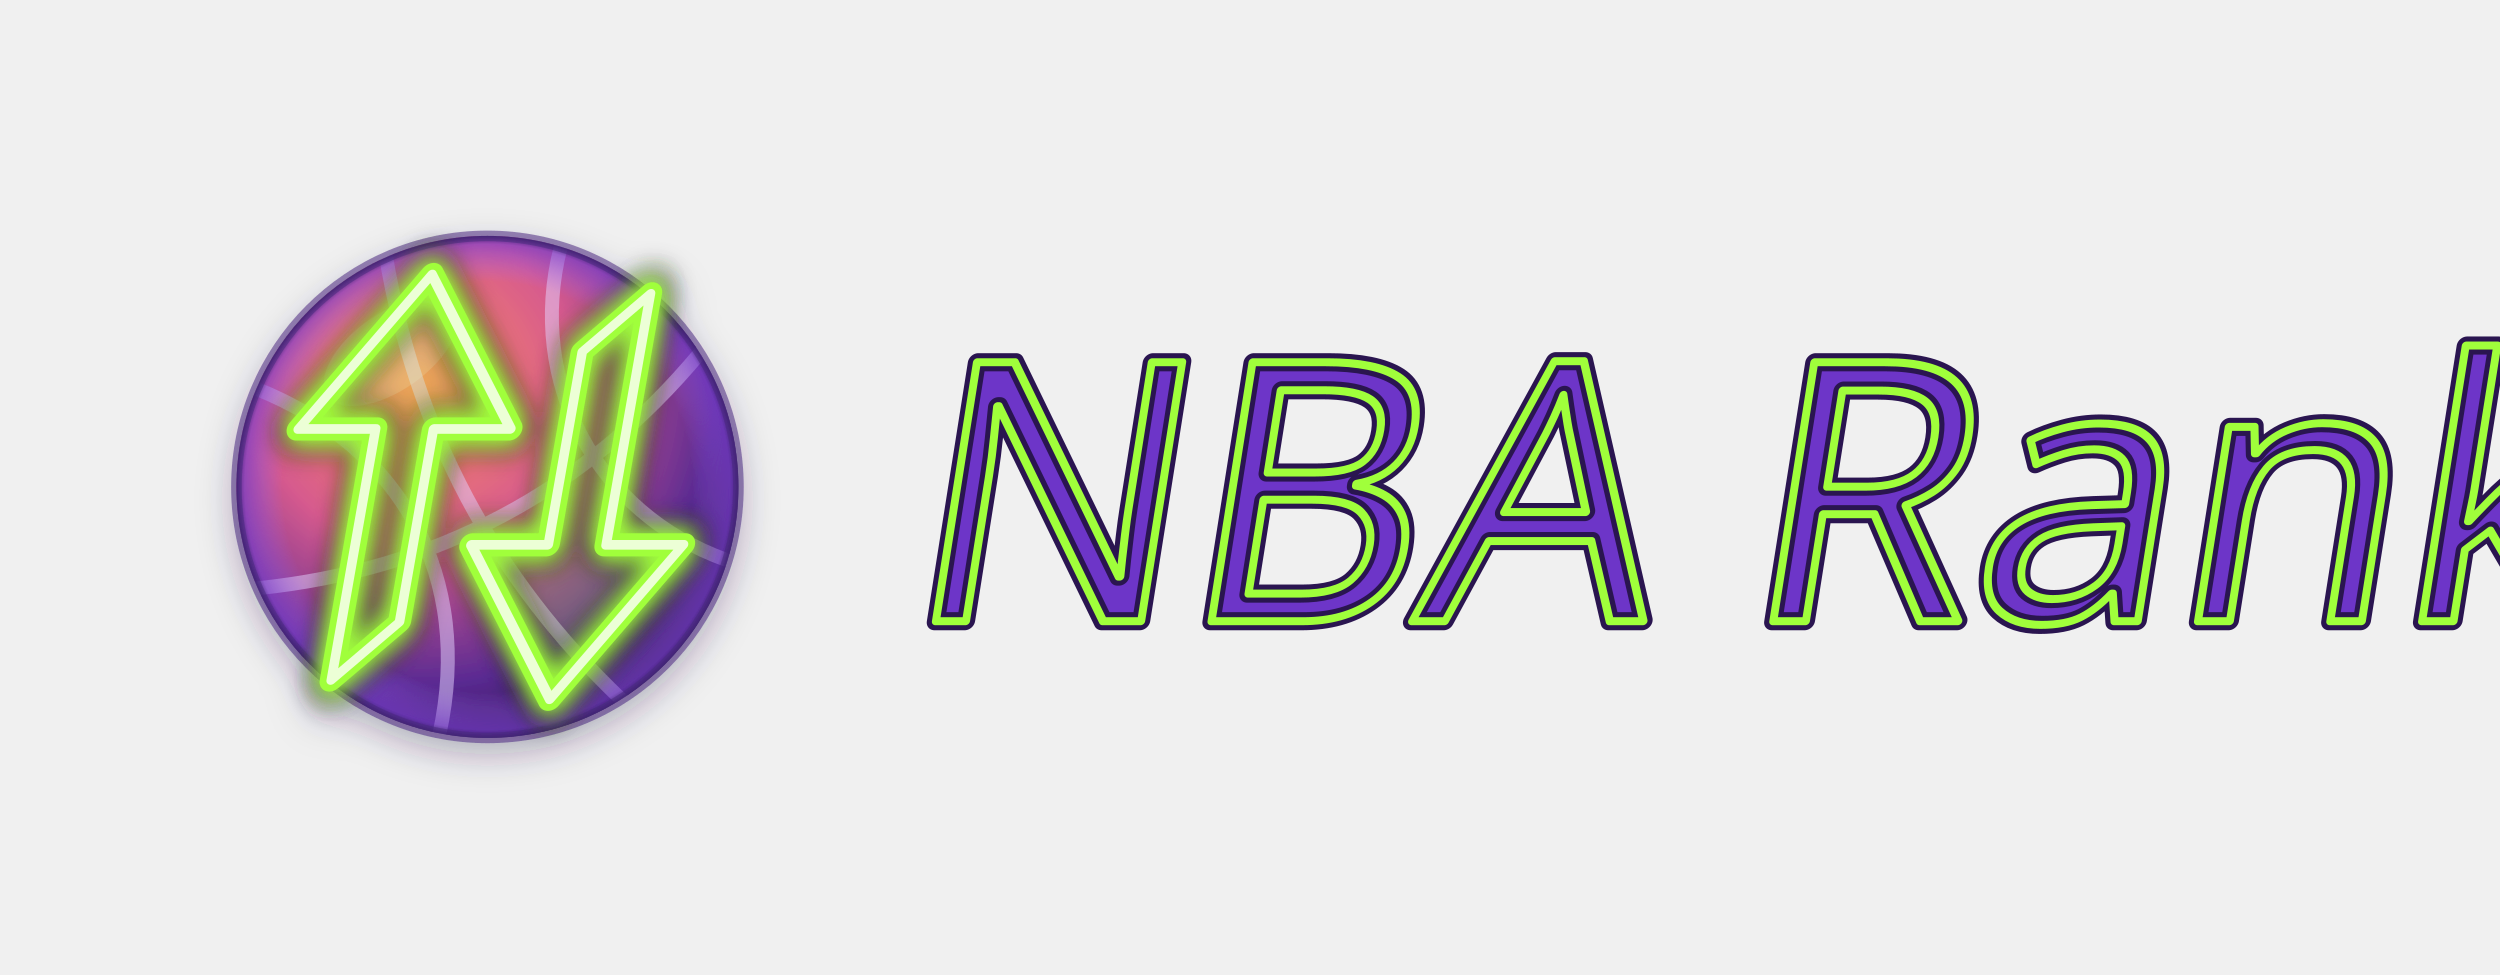
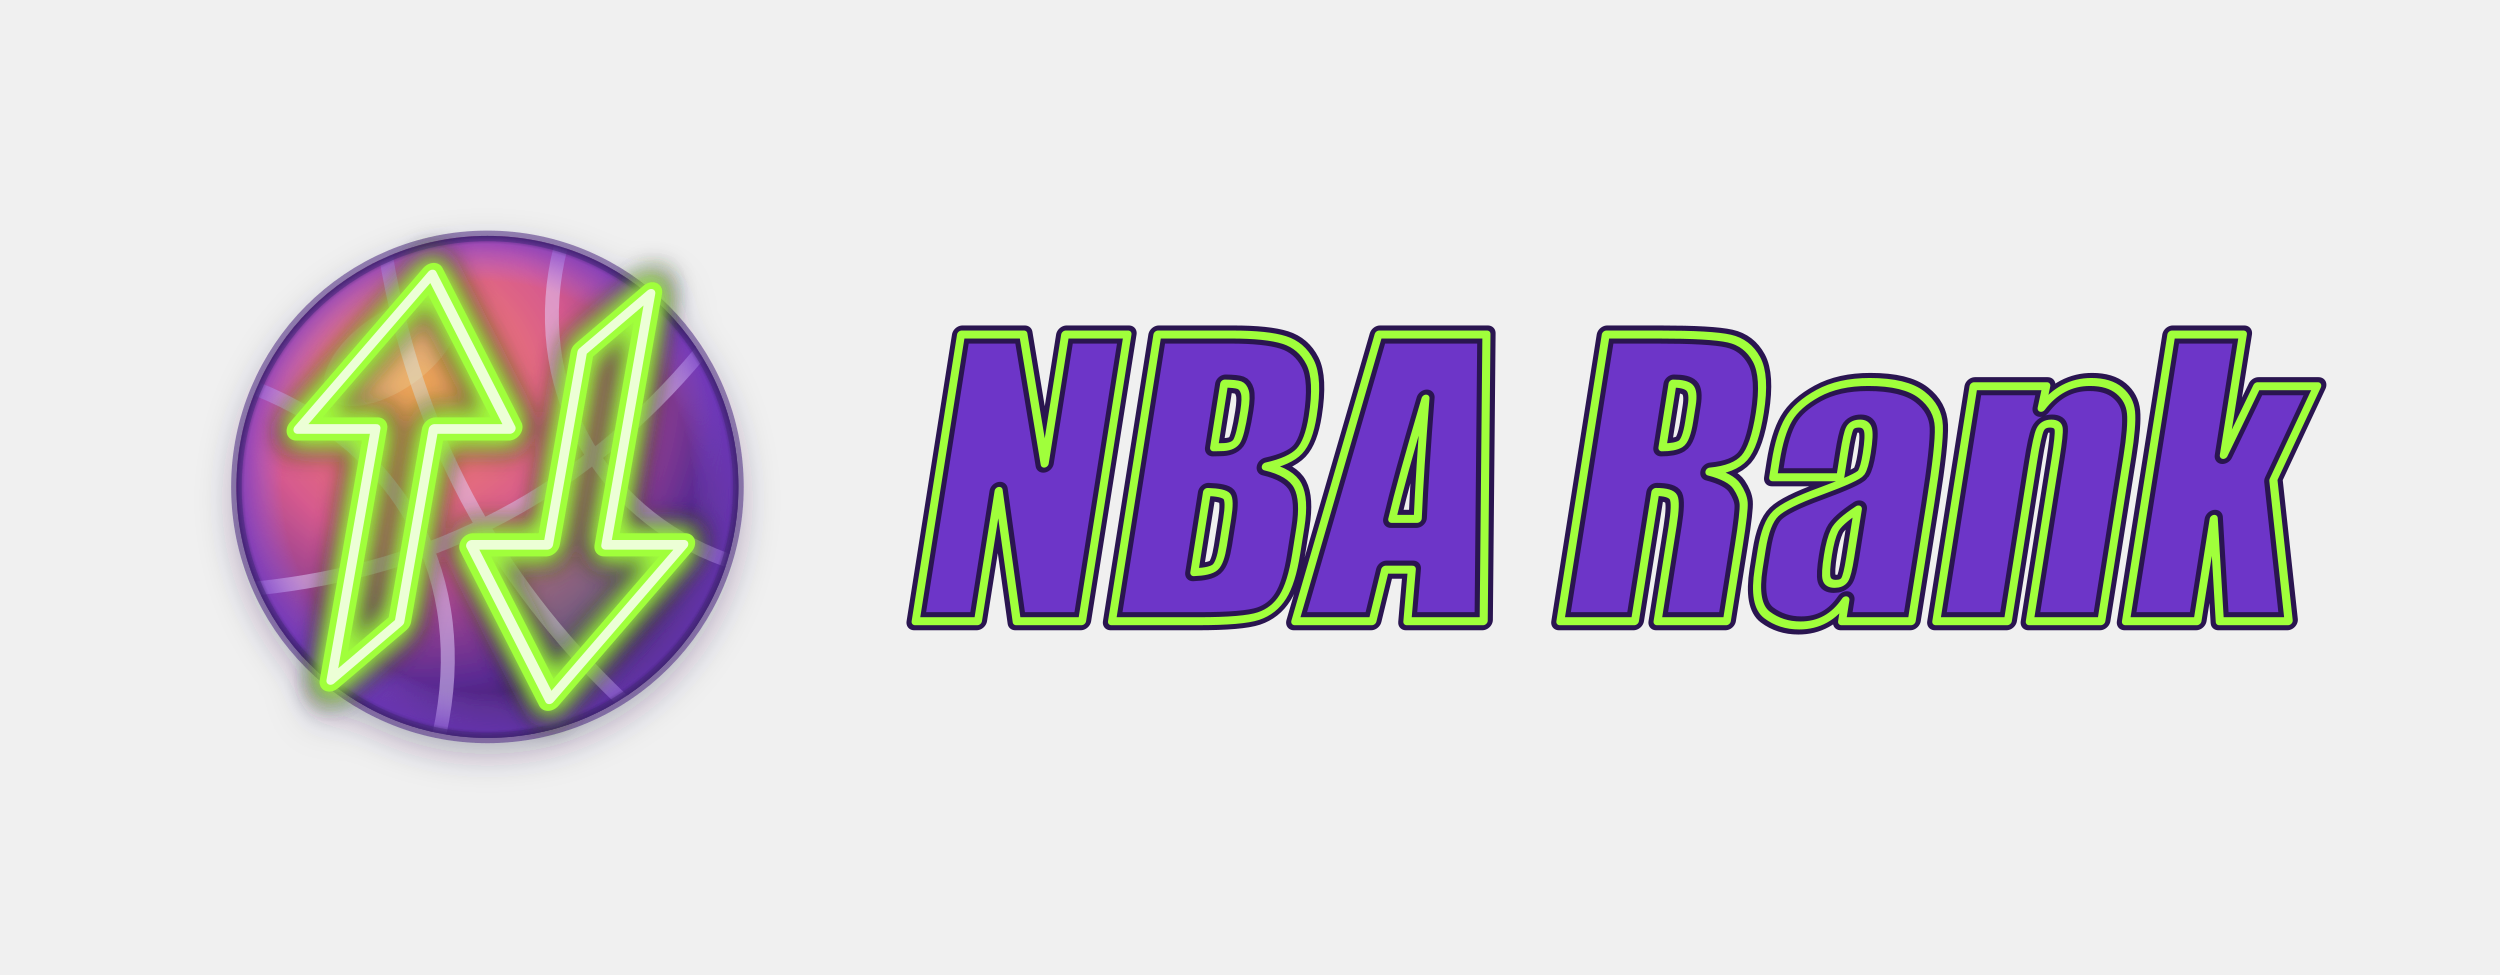
<svg xmlns="http://www.w3.org/2000/svg" viewBox="-26.5 -26.5 372.1 145.1" width="372" height="145">
  <defs>
    <filter id="glow" x="-50%" y="-50%" width="200%" height="200%">
      <feGaussianBlur stdDeviation="1.4" result="b" />
      <feMerge>
        <feMergeNode in="b" />
        <feMergeNode in="b" />
        <feMergeNode in="SourceGraphic" />
      </feMerge>
    </filter>
    <filter id="g2" x="-50%" y="-50%" width="200%" height="200%">
      <feGaussianBlur stdDeviation="0.7" result="b" />
      <feMerge>
        <feMergeNode in="b" />
        <feMergeNode in="b" />
        <feMergeNode in="SourceGraphic" />
      </feMerge>
    </filter>
    <filter id="soft" x="-50%" y="-50%" width="200%" height="200%">
      <feGaussianBlur stdDeviation="1.2" />
    </filter>
    <radialGradient id="shade" cx="0.36" cy="0.3" r="0.85">
      <stop offset="0" stop-color="#ff8f5e" />
      <stop offset="0.38" stop-color="#d65a8e" />
      <stop offset="0.7" stop-color="#5a2a92" />
      <stop offset="1" stop-color="#160a2c" />
    </radialGradient>
    <radialGradient id="rimg" cx="0.5" cy="0.5" r="0.5">
      <stop offset="0.82" stop-color="#a66bff" stop-opacity="0" />
      <stop offset="0.97" stop-color="#7a3fd0" stop-opacity="0.6" />
      <stop offset="1" stop-color="#3a1f6e" stop-opacity="0.9" />
    </radialGradient>
    <clipPath id="ball">
      <circle cx="32" cy="32" r="26" />
    </clipPath>
    <filter id="gLo" x="-40%" y="-40%" width="180%" height="180%">
      <feGaussianBlur stdDeviation="0.9" result="b" />
      <feMerge>
        <feMergeNode in="b" />
        <feMergeNode in="SourceGraphic" />
      </feMerge>
    </filter>
    <filter id="gMd" x="-50%" y="-50%" width="200%" height="200%">
      <feGaussianBlur stdDeviation="1.4" result="b" />
      <feMerge>
        <feMergeNode in="b" />
        <feMergeNode in="SourceGraphic" />
      </feMerge>
    </filter>
    <filter id="dshadow" x="-40%" y="-40%" width="180%" height="180%">
      <feDropShadow dx="0" dy="1.6" stdDeviation="1.6" flood-color="#3a1f6e" flood-opacity="0.38" />
    </filter>
    <filter id="ballshadow" x="-40%" y="-40%" width="180%" height="180%">
      <feDropShadow dx="0" dy="1.4" stdDeviation="1.8" flood-color="#2a1550" flood-opacity="0.32" />
    </filter>
  </defs>
  <g transform="translate(0 0) scale(1.4375)">
    <g filter="url(#ballshadow)">
      <circle cx="32" cy="32" r="26" fill="url(#shade)" />
      <g clip-path="url(#ball)">
        <g transform="translate(32 32) scale(.963) rotate(-28) translate(-32 -32)" fill="none" stroke="#e6d6ff" stroke-width="1.5" stroke-linecap="round" opacity=".5">
          <path d="M5 30Q32 41 59 30M34 5Q25 32 34 59M15 11C26 24 26 40 15 53M51 13C41 24 41 40 51 51" />
        </g>
      </g>
      <ellipse cx="22" cy="18" rx="8" ry="4" fill="#fff" opacity=".16" transform="rotate(-35 22 18)" />
      <circle cx="32" cy="32" r="26" fill="url(#rimg)" />
      <circle cx="32" cy="32" r="26" fill="none" stroke="#4a2a80" stroke-width="1.1" opacity=".55" />
      <g transform="translate(6 0) skewX(-10)">
        <path d="M11 26L22 10L33 26L25 26L25 46L19 52L19 26ZM31 38L42 54L53 38L45 38L45 12L39 18L39 38Z" fill="#a0ff3b" fill-opacity="0.2" stroke="none" />
      </g>
      <g transform="translate(6 0) skewX(-10)">
        <path d="M11 26L22 10L33 26L25 26L25 46L19 52L19 26ZM31 38L42 54L53 38L45 38L45 12L39 18L39 38Z" fill="none" stroke="#07040f" stroke-width="5.4" stroke-linejoin="round" opacity=".45" filter="url(#soft)" />
      </g>
      <g transform="translate(6 0) skewX(-10)">
        <path d="M11 26L22 10L33 26L25 26L25 46L19 52L19 26ZM31 38L42 54L53 38L45 38L45 12L39 18L39 38Z" fill="none" stroke="#a0ff3b" stroke-width="2.4" stroke-linejoin="round" filter="url(#glow)" />
      </g>
      <g transform="translate(6 0) skewX(-10)">
        <path d="M11 26L22 10L33 26L25 26L25 46L19 52L19 26ZM31 38L42 54L53 38L45 38L45 12L39 18L39 38Z" fill="none" stroke="#ecffd6" stroke-width="1" stroke-linejoin="round" />
      </g>
    </g>
  </g>
  <g transform="skewX(-9)">
-     <text x="118" y="66" font-family="Impact, Haettenschweiler, sans-serif" font-weight="400" font-size="54" stroke-linejoin="round" fill="#6d35c8">NBA Rank</text>
-     <text x="118" y="66" font-family="Impact, Haettenschweiler, sans-serif" font-weight="400" font-size="54" stroke-linejoin="round" fill="none" stroke="#2a1550" stroke-width="2.70">NBA Rank</text>
-     <text x="118" y="66" font-family="Impact, Haettenschweiler, sans-serif" font-weight="400" font-size="54" stroke-linejoin="round" fill="none" stroke="#a0ff3b" stroke-width="1.19">NBA Rank</text>
+     <path d="M145.0 23.312V66.0H135.271L129.496 46.594V66.0H120.215V23.312H129.496L135.719 42.533V23.312ZM149.456 23.312H160.53Q165.777 23.312 168.48 24.129Q171.183 24.946 172.844 27.438Q174.505 29.93 174.505 35.467Q174.505 39.211 173.332 40.688Q172.158 42.164 168.704 42.955Q172.554 43.825 173.925 45.842Q175.296 47.859 175.296 52.025V55.98Q175.296 60.305 174.307 62.388Q173.318 64.471 171.156 65.235Q168.994 66.0 162.297 66.0H149.456ZM160.557 30.615V40.107Q161.269 40.081 161.664 40.081Q163.299 40.081 163.747 39.277Q164.195 38.473 164.195 34.676Q164.195 32.672 163.826 31.868Q163.457 31.063 162.864 30.853Q162.271 30.642 160.557 30.615ZM160.557 46.752V58.696Q162.903 58.617 163.549 57.958Q164.195 57.299 164.195 54.715V50.733Q164.195 47.991 163.615 47.411Q163.035 46.831 160.557 46.752ZM198.446 23.312 204.801 66.0H193.437L192.883 58.327H188.901L188.242 66.0H176.746L182.389 23.312ZM192.566 50.76Q191.723 43.509 190.879 32.856Q189.191 45.091 188.77 50.76ZM216.218 23.312H224.075Q231.933 23.312 234.714 23.918Q237.496 24.524 239.25 27.016Q241.003 29.508 241.003 34.966Q241.003 39.949 239.764 41.663Q238.524 43.377 234.886 43.72Q238.182 44.537 239.315 45.908Q240.449 47.279 240.726 48.426Q241.003 49.573 241.003 54.741V66.0H230.693V51.814Q230.693 48.387 230.153 47.569Q229.612 46.752 227.318 46.752V66.0H216.218ZM227.318 30.615V40.107Q229.19 40.107 229.942 39.593Q230.693 39.079 230.693 36.258V33.911Q230.693 31.881 229.968 31.248Q229.243 30.615 227.318 30.615ZM254.503 44.563H244.51V42.217Q244.51 38.156 245.446 35.955Q246.382 33.753 249.203 32.065Q252.024 30.378 256.533 30.378Q261.938 30.378 264.681 32.29Q267.423 34.201 267.977 36.983Q268.53 39.765 268.53 48.439V66.0H258.168V62.889Q257.192 64.761 255.65 65.697Q254.107 66.633 251.972 66.633Q249.177 66.633 246.843 65.064Q244.51 63.495 244.51 58.195V55.321Q244.51 51.393 245.749 49.969Q246.988 48.545 251.893 46.646Q257.14 44.59 257.509 43.878Q257.878 43.166 257.878 40.978Q257.878 38.235 257.469 37.405Q257.061 36.574 256.111 36.574Q255.03 36.574 254.767 37.273Q254.503 37.972 254.503 40.898ZM257.878 49.362Q255.32 51.234 254.912 52.5Q254.503 53.766 254.503 56.139Q254.503 58.854 254.859 59.646Q255.215 60.437 256.27 60.437Q257.271 60.437 257.575 59.817Q257.878 59.197 257.878 56.561ZM283.032 31.011 282.848 34.228Q284.008 32.303 285.682 31.34Q287.356 30.378 289.545 30.378Q292.287 30.378 294.027 31.67Q295.768 32.962 296.269 34.926Q296.77 36.891 296.77 41.479V66.0H286.117V41.769Q286.117 38.156 285.88 37.365Q285.643 36.574 284.562 36.574Q283.428 36.574 283.138 37.484Q282.848 38.394 282.848 42.349V66.0H272.195V31.011ZM323.374 31.011 319.05 44.959 324.666 66.0H314.409L311.087 50.76V66.0H300.435V23.312H311.087V41.241L314.409 31.011Z" stroke-linejoin="round" fill="#6d35c8" />
+     <path d="M145.0 23.312V66.0H135.271L129.496 46.594V66.0H120.215V23.312H129.496L135.719 42.533V23.312ZM149.456 23.312H160.53Q165.777 23.312 168.48 24.129Q171.183 24.946 172.844 27.438Q174.505 29.93 174.505 35.467Q174.505 39.211 173.332 40.688Q172.158 42.164 168.704 42.955Q172.554 43.825 173.925 45.842Q175.296 47.859 175.296 52.025V55.98Q175.296 60.305 174.307 62.388Q173.318 64.471 171.156 65.235Q168.994 66.0 162.297 66.0H149.456ZM160.557 30.615V40.107Q161.269 40.081 161.664 40.081Q163.299 40.081 163.747 39.277Q164.195 38.473 164.195 34.676Q164.195 32.672 163.826 31.868Q163.457 31.063 162.864 30.853Q162.271 30.642 160.557 30.615ZM160.557 46.752V58.696Q162.903 58.617 163.549 57.958Q164.195 57.299 164.195 54.715V50.733Q164.195 47.991 163.615 47.411Q163.035 46.831 160.557 46.752ZM198.446 23.312 204.801 66.0H193.437L192.883 58.327H188.901L188.242 66.0H176.746L182.389 23.312ZM192.566 50.76Q191.723 43.509 190.879 32.856Q189.191 45.091 188.77 50.76ZM216.218 23.312H224.075Q231.933 23.312 234.714 23.918Q237.496 24.524 239.25 27.016Q241.003 29.508 241.003 34.966Q241.003 39.949 239.764 41.663Q238.524 43.377 234.886 43.72Q238.182 44.537 239.315 45.908Q240.449 47.279 240.726 48.426Q241.003 49.573 241.003 54.741V66.0H230.693V51.814Q230.693 48.387 230.153 47.569Q229.612 46.752 227.318 46.752V66.0H216.218ZM227.318 30.615V40.107Q229.19 40.107 229.942 39.593Q230.693 39.079 230.693 36.258V33.911Q230.693 31.881 229.968 31.248Q229.243 30.615 227.318 30.615ZM254.503 44.563H244.51V42.217Q244.51 38.156 245.446 35.955Q246.382 33.753 249.203 32.065Q252.024 30.378 256.533 30.378Q261.938 30.378 264.681 32.29Q267.423 34.201 267.977 36.983Q268.53 39.765 268.53 48.439V66.0H258.168V62.889Q257.192 64.761 255.65 65.697Q254.107 66.633 251.972 66.633Q249.177 66.633 246.843 65.064Q244.51 63.495 244.51 58.195V55.321Q244.51 51.393 245.749 49.969Q246.988 48.545 251.893 46.646Q257.14 44.59 257.509 43.878Q257.878 43.166 257.878 40.978Q257.878 38.235 257.469 37.405Q257.061 36.574 256.111 36.574Q255.03 36.574 254.767 37.273Q254.503 37.972 254.503 40.898ZM257.878 49.362Q255.32 51.234 254.912 52.5Q254.503 53.766 254.503 56.139Q254.503 58.854 254.859 59.646Q255.215 60.437 256.27 60.437Q257.271 60.437 257.575 59.817Q257.878 59.197 257.878 56.561ZM283.032 31.011 282.848 34.228Q284.008 32.303 285.682 31.34Q287.356 30.378 289.545 30.378Q292.287 30.378 294.027 31.67Q295.768 32.962 296.269 34.926Q296.77 36.891 296.77 41.479V66.0H286.117V41.769Q286.117 38.156 285.88 37.365Q285.643 36.574 284.562 36.574Q283.428 36.574 283.138 37.484Q282.848 38.394 282.848 42.349V66.0H272.195V31.011ZM323.374 31.011 319.05 44.959 324.666 66.0H314.409L311.087 50.76V66.0H300.435V23.312H311.087V41.241L314.409 31.011Z" stroke-linejoin="round" fill="none" stroke="#2a1550" stroke-width="2.70" />
+     <path d="M145.0 23.312V66.0H135.271L129.496 46.594V66.0H120.215V23.312H129.496L135.719 42.533V23.312ZM149.456 23.312H160.53Q165.777 23.312 168.48 24.129Q171.183 24.946 172.844 27.438Q174.505 29.93 174.505 35.467Q174.505 39.211 173.332 40.688Q172.158 42.164 168.704 42.955Q172.554 43.825 173.925 45.842Q175.296 47.859 175.296 52.025V55.98Q175.296 60.305 174.307 62.388Q173.318 64.471 171.156 65.235Q168.994 66.0 162.297 66.0H149.456ZM160.557 30.615V40.107Q161.269 40.081 161.664 40.081Q163.299 40.081 163.747 39.277Q164.195 38.473 164.195 34.676Q164.195 32.672 163.826 31.868Q163.457 31.063 162.864 30.853Q162.271 30.642 160.557 30.615ZM160.557 46.752V58.696Q162.903 58.617 163.549 57.958Q164.195 57.299 164.195 54.715V50.733Q164.195 47.991 163.615 47.411Q163.035 46.831 160.557 46.752ZM198.446 23.312 204.801 66.0H193.437L192.883 58.327H188.901L188.242 66.0H176.746L182.389 23.312ZM192.566 50.76Q191.723 43.509 190.879 32.856Q189.191 45.091 188.77 50.76ZM216.218 23.312H224.075Q231.933 23.312 234.714 23.918Q237.496 24.524 239.25 27.016Q241.003 29.508 241.003 34.966Q241.003 39.949 239.764 41.663Q238.524 43.377 234.886 43.72Q238.182 44.537 239.315 45.908Q240.449 47.279 240.726 48.426Q241.003 49.573 241.003 54.741V66.0H230.693V51.814Q230.693 48.387 230.153 47.569Q229.612 46.752 227.318 46.752V66.0H216.218ZM227.318 30.615V40.107Q229.19 40.107 229.942 39.593Q230.693 39.079 230.693 36.258V33.911Q230.693 31.881 229.968 31.248Q229.243 30.615 227.318 30.615ZM254.503 44.563H244.51V42.217Q244.51 38.156 245.446 35.955Q246.382 33.753 249.203 32.065Q252.024 30.378 256.533 30.378Q261.938 30.378 264.681 32.29Q267.423 34.201 267.977 36.983Q268.53 39.765 268.53 48.439V66.0H258.168V62.889Q257.192 64.761 255.65 65.697Q254.107 66.633 251.972 66.633Q249.177 66.633 246.843 65.064Q244.51 63.495 244.51 58.195V55.321Q244.51 51.393 245.749 49.969Q246.988 48.545 251.893 46.646Q257.14 44.59 257.509 43.878Q257.878 43.166 257.878 40.978Q257.878 38.235 257.469 37.405Q257.061 36.574 256.111 36.574Q255.03 36.574 254.767 37.273Q254.503 37.972 254.503 40.898ZM257.878 49.362Q255.32 51.234 254.912 52.5Q254.503 53.766 254.503 56.139Q254.503 58.854 254.859 59.646Q255.215 60.437 256.27 60.437Q257.271 60.437 257.575 59.817Q257.878 59.197 257.878 56.561ZM283.032 31.011 282.848 34.228Q284.008 32.303 285.682 31.34Q287.356 30.378 289.545 30.378Q292.287 30.378 294.027 31.67Q295.768 32.962 296.269 34.926Q296.77 36.891 296.77 41.479V66.0H286.117V41.769Q286.117 38.156 285.88 37.365Q285.643 36.574 284.562 36.574Q283.428 36.574 283.138 37.484Q282.848 38.394 282.848 42.349V66.0H272.195V31.011ZM323.374 31.011 319.05 44.959 324.666 66.0H314.409L311.087 50.76V66.0H300.435V23.312H311.087V41.241L314.409 31.011Z" stroke-linejoin="round" fill="none" stroke="#a0ff3b" stroke-width="1.19" />
  </g>
</svg>
